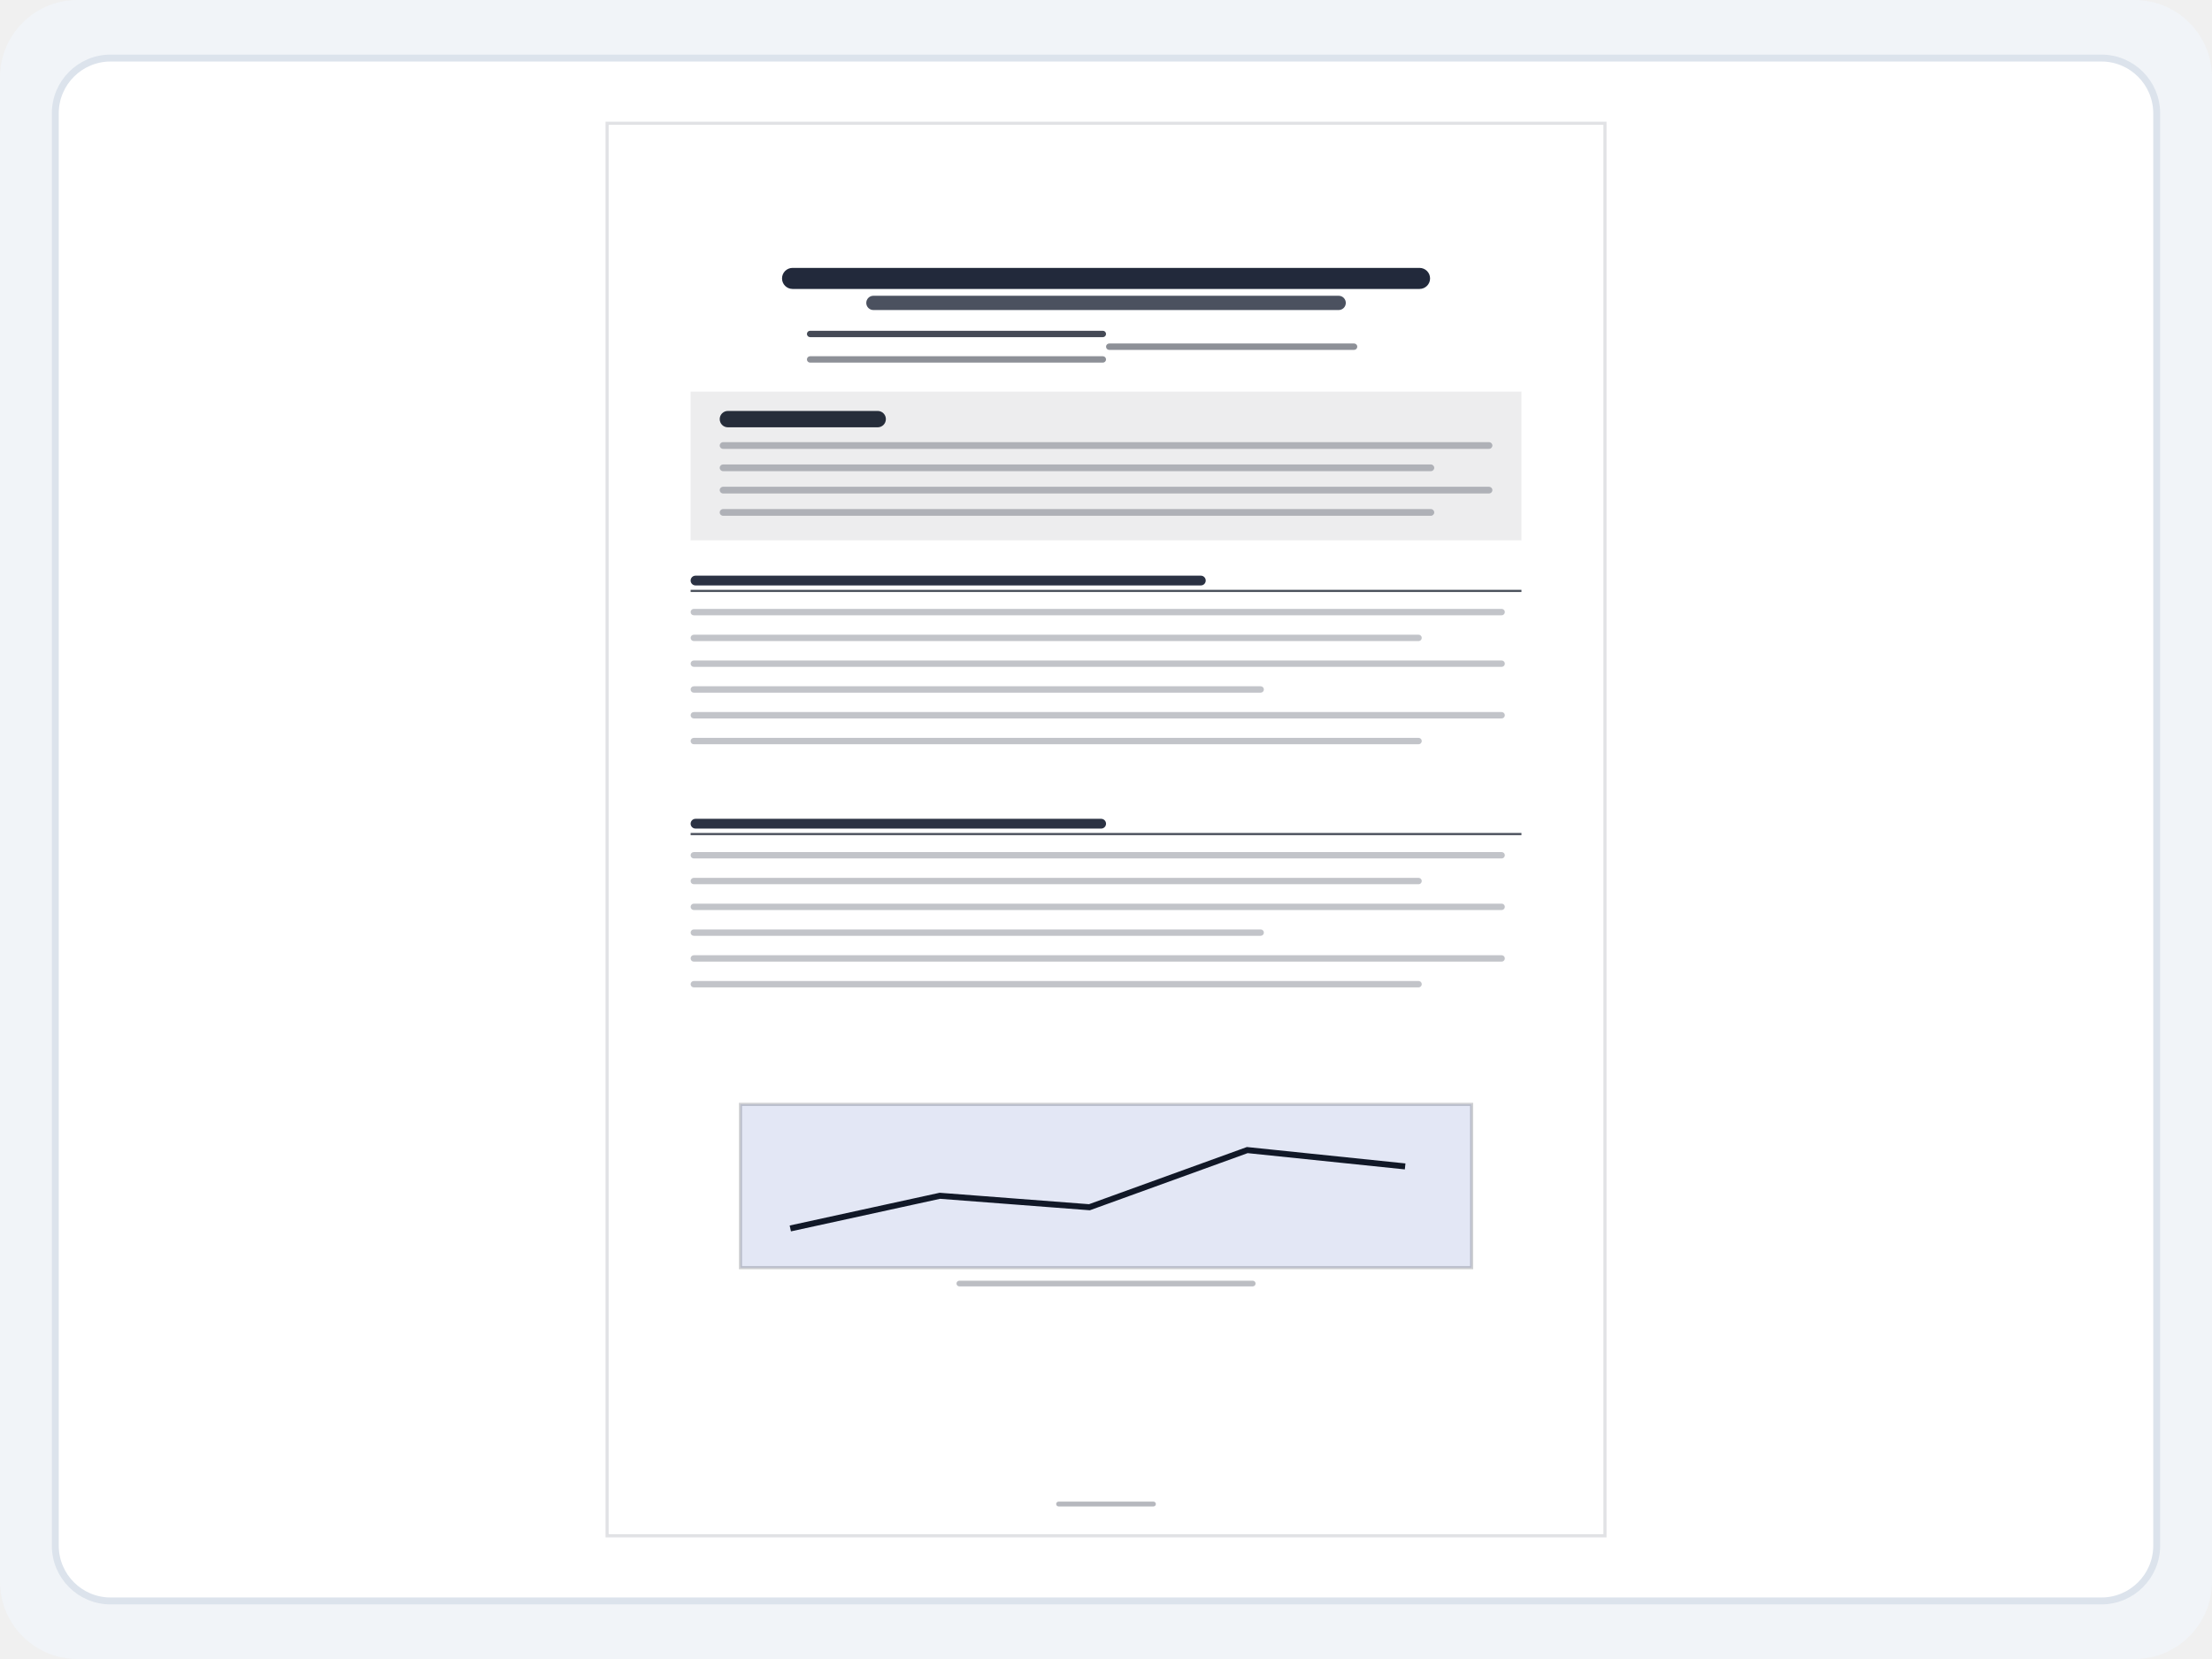
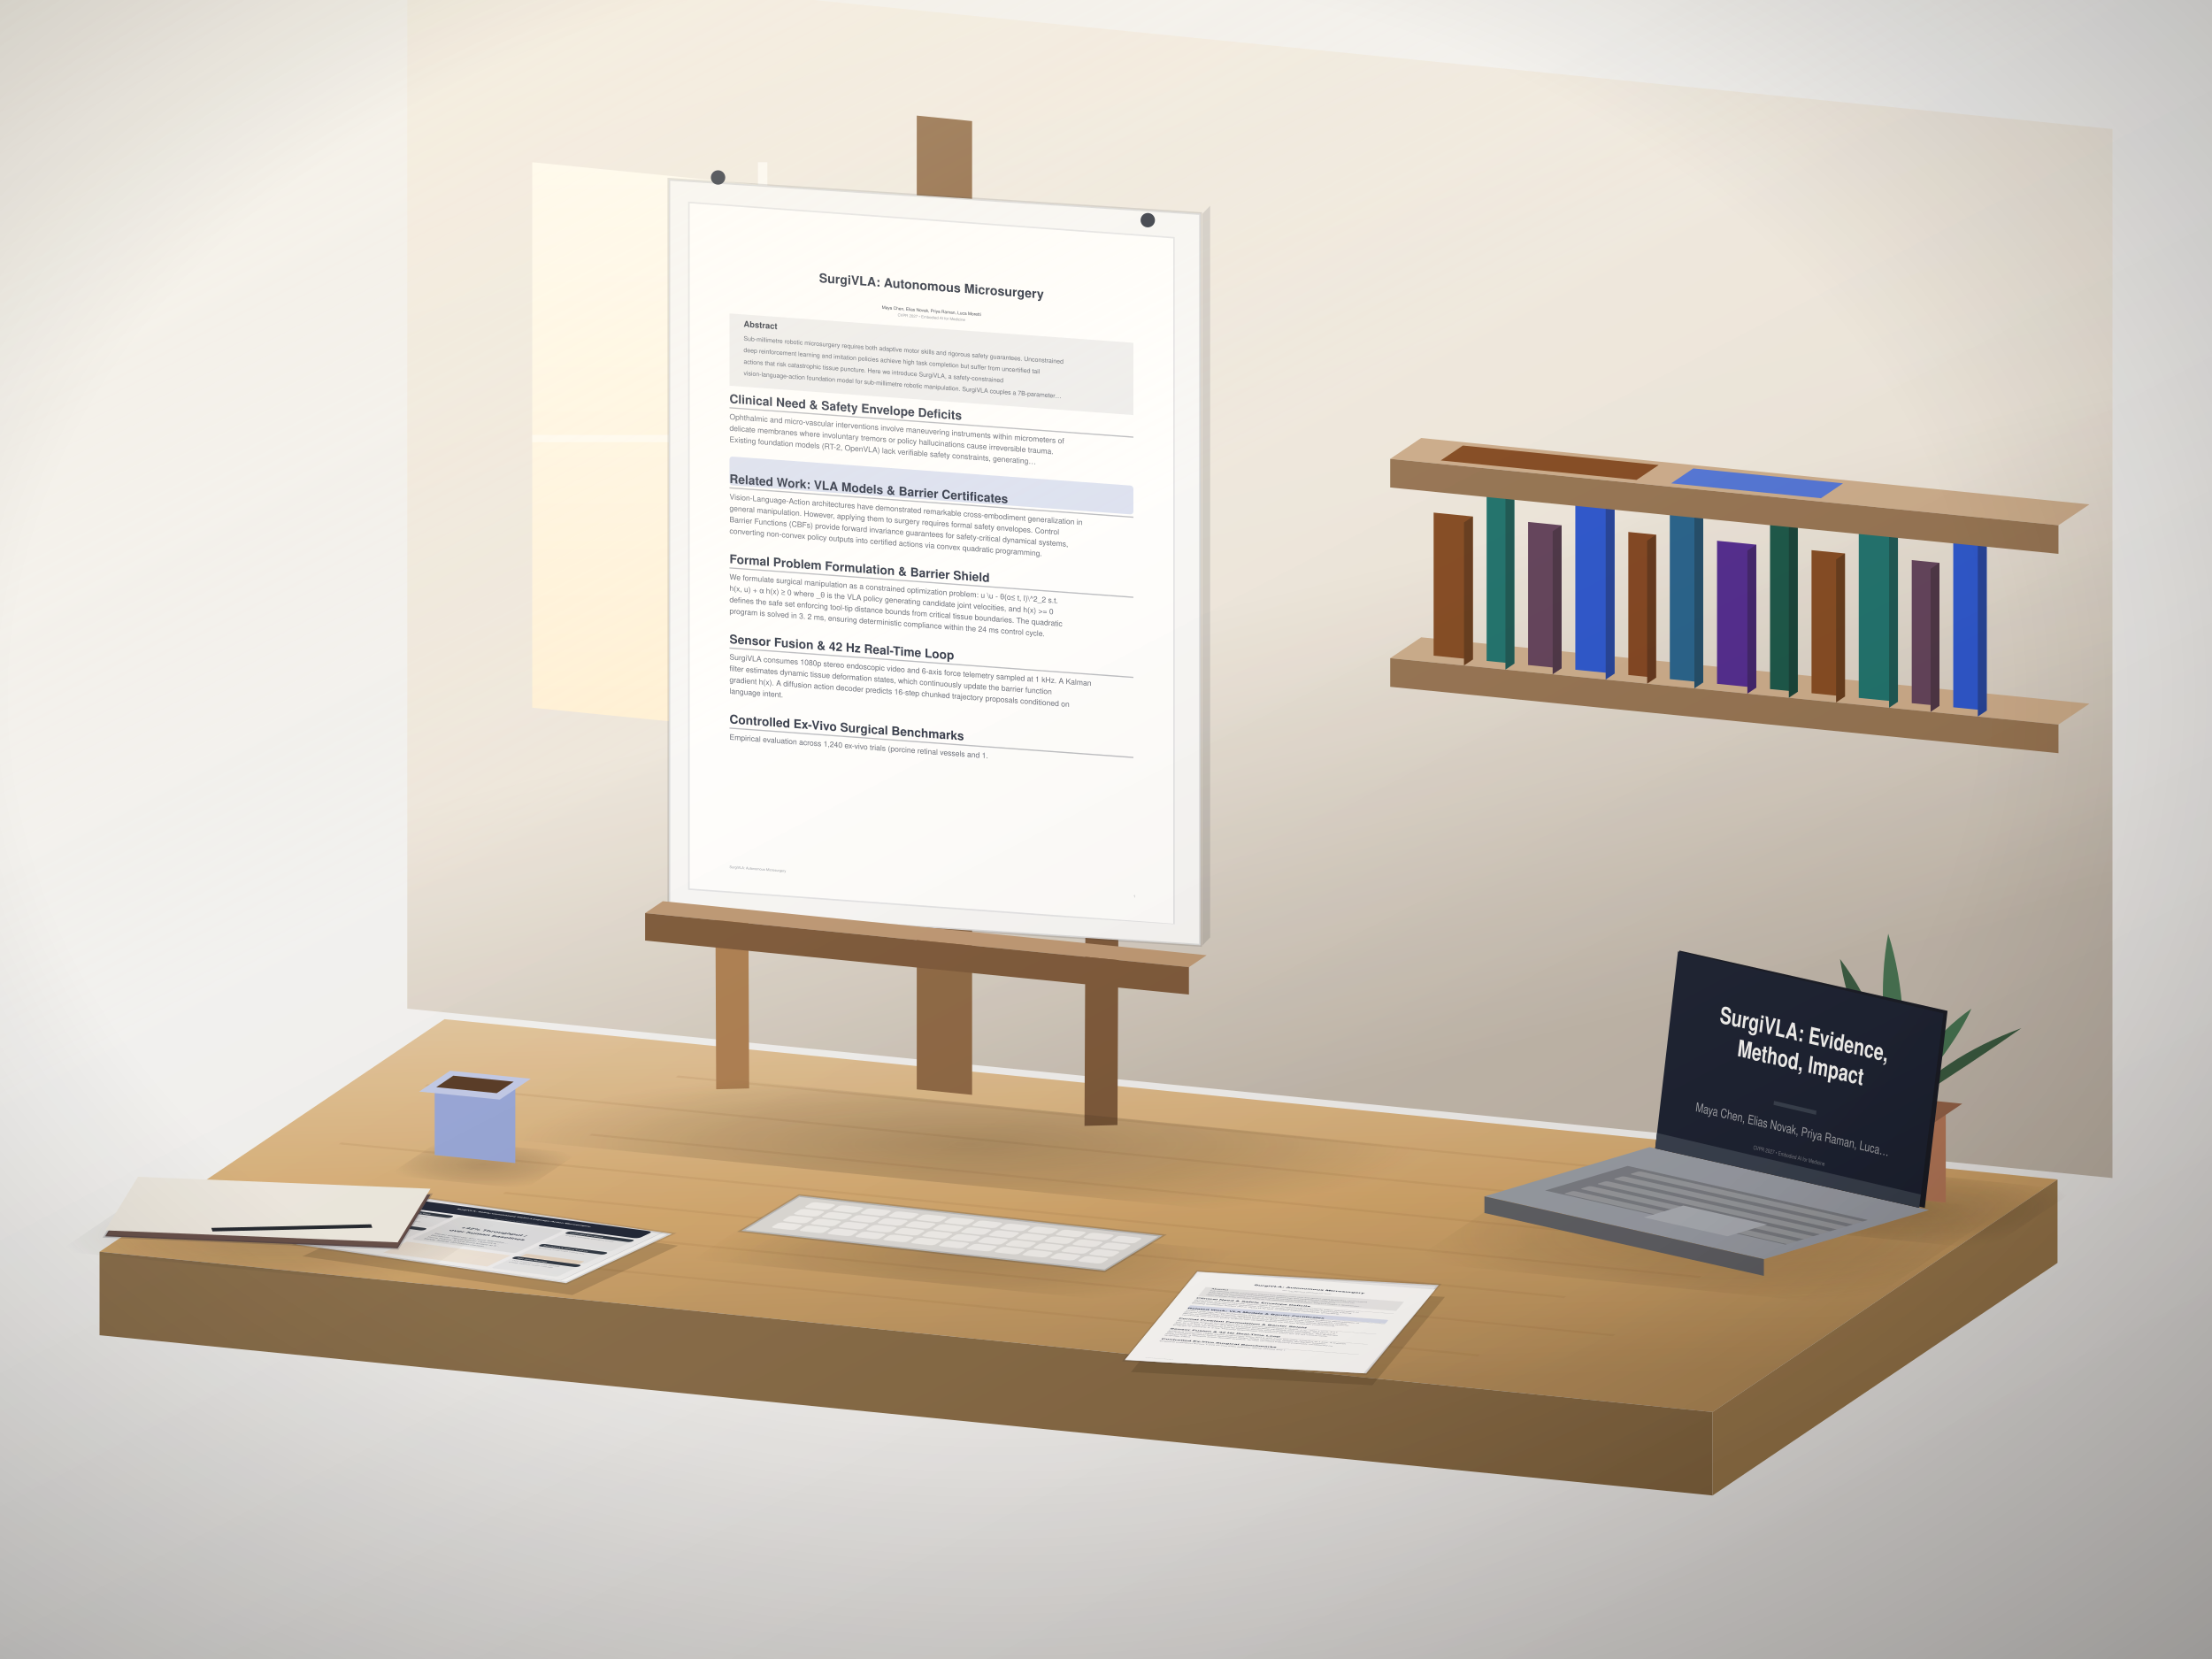
- <svg xmlns="http://www.w3.org/2000/svg" width="320" height="240" viewBox="0 0 320 240" role="img" aria-label="Single-Column template preview" data-template-id="article-single">
-   <rect width="320" height="240" rx="11.2" fill="#F1F4F8" />
-   <rect x="8" y="8.4" width="304" height="223.2" rx="8" fill="#FFFFFF" stroke="#DCE3EC" />
-   <svg x="87.6" y="17.6" width="144.81" height="204.8" viewBox="0 0 320 452.57" preserveAspectRatio="none" aria-hidden="true">
-     <rect width="320" height="452.57" fill="#FFFFFF" />
-     <rect x="0.5" y="0.5" width="319" height="451.57" fill="none" stroke="#0F172A1f" />
-     <rect x="56.42" y="46.75" width="207.17" height="6.73" rx="3.37" fill="#0F172A" opacity="0.92" />
-     <rect x="83.35" y="55.66" width="153.3" height="4.56" rx="2.28" fill="#0F172A" opacity="0.75" />
-     <rect x="64.38" y="66.85" width="95.62" height="2.04" rx="1.02" fill="#111827c7" opacity="1" />
-     <rect x="160" y="70.92" width="80.32" height="2.04" rx="1.02" fill="#1118277a" opacity="1" />
-     <rect x="64.38" y="74.99" width="95.62" height="2.04" rx="1.02" fill="#1118277a" opacity="1" />
-     <rect x="27.2" y="86.31" width="265.6" height="47.52" fill="#11182713" />
-     <rect x="36.5" y="92.48" width="53.12" height="5.23" rx="2.61" fill="#111827" opacity="0.9" />
-     <rect x="36.5" y="102.46" width="247.01" height="2.14" rx="1.07" fill="#0F172A47" opacity="1" />
-     <rect x="36.5" y="109.59" width="228.42" height="2.14" rx="1.07" fill="#0F172A47" opacity="1" />
-     <rect x="36.5" y="116.72" width="247.01" height="2.14" rx="1.07" fill="#0F172A47" opacity="1" />
-     <rect x="36.5" y="123.85" width="228.42" height="2.14" rx="1.07" fill="#0F172A47" opacity="1" />
-     <rect x="27.2" y="145.14" width="164.67" height="3.12" rx="1.56" fill="#0F172A" opacity="0.88" />
-     <rect x="27.2" y="149.66" width="265.6" height="0.7" fill="#111827bf" />
-     <rect x="27.2" y="155.76" width="260.29" height="2.04" rx="1.02" fill="#0F172A40" opacity="1" />
-     <rect x="27.2" y="164.01" width="233.73" height="2.04" rx="1.02" fill="#0F172A40" opacity="1" />
-     <rect x="27.2" y="172.25" width="260.29" height="2.04" rx="1.02" fill="#0F172A40" opacity="1" />
-     <rect x="27.2" y="180.5" width="183.26" height="2.04" rx="1.02" fill="#0F172A40" opacity="1" />
-     <rect x="27.2" y="188.74" width="260.29" height="2.04" rx="1.02" fill="#0F172A40" opacity="1" />
-     <rect x="27.2" y="196.99" width="233.73" height="2.04" rx="1.02" fill="#0F172A40" opacity="1" />
-     <rect x="27.2" y="222.87" width="132.8" height="3.12" rx="1.56" fill="#0F172A" opacity="0.88" />
-     <rect x="27.2" y="227.39" width="265.6" height="0.7" fill="#111827bf" />
-     <rect x="27.2" y="233.5" width="260.29" height="2.04" rx="1.02" fill="#0F172A40" opacity="1" />
-     <rect x="27.2" y="241.74" width="233.73" height="2.04" rx="1.02" fill="#0F172A40" opacity="1" />
-     <rect x="27.2" y="249.99" width="260.29" height="2.04" rx="1.02" fill="#0F172A40" opacity="1" />
-     <rect x="27.2" y="258.23" width="183.26" height="2.04" rx="1.02" fill="#0F172A40" opacity="1" />
-     <rect x="27.2" y="266.48" width="260.29" height="2.04" rx="1.02" fill="#0F172A40" opacity="1" />
-     <rect x="27.2" y="274.72" width="233.73" height="2.04" rx="1.02" fill="#0F172A40" opacity="1" />
-     <rect x="43.14" y="314.16" width="233.73" height="52.2" fill="#1E40AF1f" stroke="#11182733" />
-     <path d="M59.07 353.82 L106.88 343.38 L154.69 347.04 L205.15 328.77 L255.62 333.99" fill="none" stroke="#111827" stroke-width="1.92" />
-     <rect x="112.19" y="370.53" width="95.62" height="1.81" rx="0.91" fill="#0F172A47" opacity="1" />
-     <rect x="144.06" y="441.15" width="31.87" height="1.54" rx="0.77" fill="#0F172A4d" opacity="1" />
-   </svg>
+ <svg xmlns="http://www.w3.org/2000/svg" width="800" height="600" viewBox="0 0 800 600" role="img" aria-label="Single-Column template preview" data-template-id="article-single">
+   <defs>
+     <linearGradient id="tp-article-single-wall-1" x1="0" y1="0" x2="0.35" y2="1">
+       <stop offset="0" stop-color="#f0ebe3" />
+       <stop offset="0.62" stop-color="#ece5db" />
+       <stop offset="1" stop-color="#bfb6ab" />
+     </linearGradient>
+     <linearGradient id="tp-article-single-window-2" x1="0" y1="0" x2="0" y2="1">
+       <stop offset="0" stop-color="#FFFCF2" />
+       <stop offset="1" stop-color="#FFEFD2" />
+     </linearGradient>
+     <linearGradient id="tp-article-single-desk-3" x1="0" y1="0" x2="0.15" y2="1">
+       <stop offset="0" stop-color="#e0c299" />
+       <stop offset="0.55" stop-color="#d0a265" />
+       <stop offset="1" stop-color="#af8855" />
+     </linearGradient>
+     <clipPath id="tp-article-single-grain-4">
+       <path d="M160.76 368.6 L744.13 426.56 L619.37 510.68 L36 452.72 Z" />
+     </clipPath>
+     <radialGradient id="tp-article-single-shadow-5" cx="0.5" cy="0.5" r="0.5">
+       <stop offset="0" stop-color="#22160A" stop-opacity="0.26" />
+       <stop offset="0.6" stop-color="#22160A" stop-opacity="0.13" />
+       <stop offset="1" stop-color="#22160A" stop-opacity="0" />
+     </radialGradient>
+     <clipPath id="tp-article-single-board-6">
+       <path d="M248.87 72.92 L426.43 84.37 L426.43 334.37 L248.87 322.91 Z" />
+     </clipPath>
+     <radialGradient id="tp-article-single-shadow-7" cx="0.5" cy="0.5" r="0.5">
+       <stop offset="0" stop-color="#22160A" stop-opacity="0.24" />
+       <stop offset="0.6" stop-color="#22160A" stop-opacity="0.12" />
+       <stop offset="1" stop-color="#22160A" stop-opacity="0" />
+     </radialGradient>
+     <radialGradient id="tp-article-single-shadow-8" cx="0.5" cy="0.5" r="0.5">
+       <stop offset="0" stop-color="#22160A" stop-opacity="0.22" />
+       <stop offset="0.6" stop-color="#22160A" stop-opacity="0.11" />
+       <stop offset="1" stop-color="#22160A" stop-opacity="0" />
+     </radialGradient>
+     <radialGradient id="tp-article-single-shadow-9" cx="0.5" cy="0.5" r="0.5">
+       <stop offset="0" stop-color="#22160A" stop-opacity="0.2" />
+       <stop offset="0.6" stop-color="#22160A" stop-opacity="0.1" />
+       <stop offset="1" stop-color="#22160A" stop-opacity="0" />
+     </radialGradient>
+     <clipPath id="tp-article-single-keys-10">
+       <path d="M588.67 421.67 L675.58 441.22 L645.71 450.11 L558.8 430.56 Z" />
+     </clipPath>
+     <clipPath id="tp-article-single-screen-11">
+       <path d="M606.87 344.1 L703.88 365.93 L695.65 437.16 L598.63 415.34 Z" />
+     </clipPath>
+     <linearGradient id="tp-article-single-page-12" x1="0" y1="1" x2="1" y2="0">
+       <stop offset="0" stop-color="#FFFFFF" />
+       <stop offset="1" stop-color="#ececee" />
+     </linearGradient>
+     <clipPath id="tp-article-single-sheet-13">
+       <path d="M145.4 432.2 L243 446.2 L204.73 464.07 L107.14 450.07 Z" />
+     </clipPath>
+     <linearGradient id="tp-article-single-page-14" x1="0" y1="1" x2="1" y2="0">
+       <stop offset="0" stop-color="#FFFFFF" />
+       <stop offset="1" stop-color="#ececee" />
+     </linearGradient>
+     <clipPath id="tp-article-single-sheet-15">
+       <path d="M433.02 459.94 L520.34 464.75 L494.09 496.71 L406.77 491.9 Z" />
+     </clipPath>
+     <radialGradient id="tp-article-single-shadow-16" cx="0.5" cy="0.5" r="0.5">
+       <stop offset="0" stop-color="#22160A" stop-opacity="0.2" />
+       <stop offset="0.6" stop-color="#22160A" stop-opacity="0.1" />
+       <stop offset="1" stop-color="#22160A" stop-opacity="0" />
+     </radialGradient>
+     <clipPath id="tp-article-single-keys-17">
+       <path d="M289 432.4 L420.47 446.84 L399.54 459.6 L268.07 445.16 Z" />
+     </clipPath>
+     <radialGradient id="tp-article-single-shadow-18" cx="0.5" cy="0.5" r="0.5">
+       <stop offset="0" stop-color="#22160A" stop-opacity="0.22" />
+       <stop offset="0.6" stop-color="#22160A" stop-opacity="0.11" />
+       <stop offset="1" stop-color="#22160A" stop-opacity="0" />
+     </radialGradient>
+     <linearGradient id="tp-article-single-warm-19" x1="0" y1="0" x2="0.7" y2="1">
+       <stop offset="0" stop-color="#FFF4DC" stop-opacity="0.42" />
+       <stop offset="0.45" stop-color="#FFF4DC" stop-opacity="0.1" />
+       <stop offset="1" stop-color="#3B2410" stop-opacity="0.14" />
+     </linearGradient>
+     <radialGradient id="tp-article-single-vignette-20" cx="0.45" cy="0.42" r="0.8">
+       <stop offset="0.55" stop-color="#000000" stop-opacity="0" />
+       <stop offset="1" stop-color="#000000" stop-opacity="0.28" />
+     </radialGradient>
+   </defs>
+   <path d="M147.29 364.79 L764 426.06 L764 46.66 L147.29 -14.61 Z" fill="url(#tp-article-single-wall-1)" />
+   <path d="M192.49 255.95 L359.17 272.51 L359.17 75.23 L192.49 58.67 Z" fill="url(#tp-article-single-window-2)" />
+   <rect x="274.13" y="58.67" width="3.4" height="197.28" fill="#FFFFFF" opacity="0.72" />
+   <rect x="192.49" y="157.31" width="166.68" height="2.6" fill="#FFFFFF" opacity="0.55" />
+   <path d="M513.98 230.49 L755.67 254.5 L744.47 262.05 L502.79 238.04 Z" fill="#c7a684" />
+   <path d="M502.79 248.39 L744.47 272.4 L744.47 262.05 L502.79 238.04 Z" fill="#8d6a48" />
+   <path d="M518.49 237.13 L532.66 238.53 L532.66 186.8 L518.49 185.39 Z" fill="#7b3e14" />
+   <path d="M532.66 238.53 L529.46 240.69 L529.46 188.95 L532.66 186.8 Z" fill="#592d0e" />
+   <path d="M537.66 239.03 L547.66 240.02 L547.66 175.35 L537.66 174.36 Z" fill="#0f6864" />
+   <path d="M547.66 240.02 L544.46 242.18 L544.46 177.51 L547.66 175.35 Z" fill="#0b4b48" />
+   <path d="M552.66 240.52 L564.74 241.72 L564.74 189.98 L552.66 188.78 Z" fill="#563551" />
+   <path d="M564.74 241.72 L561.54 243.88 L561.54 192.14 L564.74 189.98 Z" fill="#3e263a" />
+   <path d="M569.74 242.22 L583.91 243.62 L583.91 178.96 L569.74 177.55 Z" fill="#1c4aca" />
+   <path d="M583.91 243.62 L580.71 245.78 L580.71 181.11 L583.91 178.96 Z" fill="#143591" />
+   <path d="M588.91 244.12 L598.91 245.12 L598.91 193.38 L588.91 192.39 Z" fill="#783813" />
+   <path d="M598.91 245.12 L595.71 247.27 L595.71 195.54 L598.91 193.38 Z" fill="#56280e" />
+   <path d="M603.91 245.61 L615.99 246.81 L615.99 182.14 L603.91 180.94 Z" fill="#175784" />
+   <path d="M615.99 246.81 L612.79 248.97 L612.79 184.3 L615.99 182.14 Z" fill="#113f5f" />
+   <path d="M620.99 247.31 L635.16 248.72 L635.16 196.98 L620.99 195.57 Z" fill="#451c88" />
+   <path d="M635.16 248.72 L631.96 250.87 L631.96 199.14 L635.16 196.98 Z" fill="#321462" />
+   <path d="M640.16 249.21 L650.16 250.21 L650.16 185.54 L640.16 184.54 Z" fill="#094a3d" />
+   <path d="M650.16 250.21 L646.96 252.36 L646.96 187.69 L650.16 185.54 Z" fill="#06352c" />
+   <path d="M655.16 250.7 L667.25 251.9 L667.25 200.17 L655.16 198.97 Z" fill="#7b3e14" />
+   <path d="M667.25 251.9 L664.05 254.06 L664.05 202.33 L667.25 200.17 Z" fill="#592d0e" />
+   <path d="M672.25 252.4 L686.41 253.81 L686.41 189.14 L672.25 187.73 Z" fill="#0f6864" />
+   <path d="M686.41 253.81 L683.22 255.97 L683.22 191.3 L686.41 189.14 Z" fill="#0b4b48" />
+   <path d="M691.41 254.31 L701.42 255.3 L701.42 203.56 L691.41 202.57 Z" fill="#563551" />
+   <path d="M701.42 255.3 L698.22 257.46 L698.22 205.72 L701.42 203.56 Z" fill="#3e263a" />
+   <path d="M706.42 255.8 L718.5 257 L718.5 192.33 L706.42 191.13 Z" fill="#1c4aca" />
+   <path d="M718.5 257 L715.3 259.15 L715.3 194.48 L718.5 192.33 Z" fill="#143591" />
+   <path d="M513.98 158.41 L755.67 182.42 L744.47 189.97 L502.79 165.96 Z" fill="#c7a684" />
+   <path d="M502.79 176.3 L744.47 200.31 L744.47 189.97 L502.79 165.96 Z" fill="#8d6a48" />
+   <path d="M529.05 161.14 L599.89 168.18 L591.89 173.57 L521.05 166.53 Z" fill="#7b3e14" />
+   <path d="M612.39 169.42 L666.56 174.8 L658.56 180.19 L604.39 174.81 Z" fill="#456bd4" />
+   <path d="M160.76 368.6 L744.13 426.56 L619.37 510.68 L36 452.72 Z" fill="url(#tp-article-single-desk-3)" />
+   <path d="M36 482.9 L619.37 540.86 L619.37 510.68 L36 452.72 Z" fill="#81643f" />
+   <path d="M619.37 540.86 L744.13 456.74 L744.13 426.56 L619.37 510.68 Z" fill="#967549" />
+   <g clip-path="url(#tp-article-single-grain-4)">
+     <g transform="matrix(4.17 0.41 -1.6 1.08 160.76 368.6)">
+       <rect x="24" y="9.75" width="92" height="0.6" fill="#8A5A2B" opacity="0.13" />
+       <rect x="6" y="19.5" width="118" height="0.6" fill="#8A5A2B" opacity="0.13" />
+       <rect x="24" y="29.25" width="92" height="0.6" fill="#8A5A2B" opacity="0.13" />
+       <rect x="6" y="39" width="118" height="0.6" fill="#8A5A2B" opacity="0.13" />
+       <rect x="24" y="48.75" width="92" height="0.6" fill="#8A5A2B" opacity="0.13" />
+       <rect x="6" y="58.5" width="118" height="0.6" fill="#8A5A2B" opacity="0.13" />
+       <rect x="24" y="68.25" width="92" height="0.6" fill="#8A5A2B" opacity="0.13" />
+     </g>
+   </g>
+   <path d="M259.02 393.95 L257.6 73.98 L269.52 73.67 L270.94 393.65 Z" fill="#a77647" />
+   <path d="M392.23 407.19 L393.64 87.49 L405.56 87.19 L404.15 406.89 Z" fill="#744e2e" />
+   <path d="M331.56 393.98 L331.56 41.81 L351.57 43.8 L351.57 395.97 Z" fill="#865e39" />
+   <path d="M221.77 386.17 L517.79 415.58 L479.4 441.47 L183.38 412.06 Z" fill="url(#tp-article-single-shadow-5)" />
+   <path d="M434.87 77.31 L437.67 74.39 L437.67 339.04 L434.87 341.96 Z" fill="#0F172A24" />
+   <path d="M241.9 64.84 L434.19 77.25 L434.19 341.9 L241.9 329.49 Z" fill="#f7f7f7" stroke="#0F172A24" />
+   <g clip-path="url(#tp-article-single-board-6)">
+     <g transform="matrix(0.55 0.04 0 0.55 248.87 72.92)">
+       <rect width="320" height="452.57" fill="#FFFFFF" />
+       <rect x="0.5" y="0.5" width="319" height="451.57" fill="none" stroke="#0F172A1f" />
+       <text x="160" y="46.75" font-family="Helvetica, Arial, sans-serif" font-size="8.24" fill="#0F172A" font-weight="700" opacity="0.95" text-anchor="middle">SurgiVLA: Autonomous Microsurgery</text>
+       <text x="160" y="61.17" font-family="Helvetica, Arial, sans-serif" font-size="2.81" fill="#111827e6" text-anchor="middle">Maya Chen, Elias Novak, Priya Raman, Luca Moretti</text>
+       <text x="160" y="65.37" font-family="Helvetica, Arial, sans-serif" font-size="2.53" fill="#0F172A80" text-anchor="middle">CVPR 2027 • Embodied AI for Medicine</text>
+       <rect x="27.2" y="71.55" width="265.6" height="47.52" fill="#11182713" />
+       <text x="36.5" y="79.63" font-family="Helvetica, Arial, sans-serif" font-size="5.46" fill="#111827" font-weight="700" opacity="0.9">Abstract</text>
+       <text x="36.5" y="88.65" font-family="Helvetica, Arial, sans-serif" font-size="4.04" fill="#0F172Aa8">Sub-millimetre robotic microsurgery requires both adaptive motor skills and rigorous safety guarantees. Unconstrained</text>
+       <text x="36.5" y="96.26" font-family="Helvetica, Arial, sans-serif" font-size="4.04" fill="#0F172Aa8">deep reinforcement learning and imitation policies achieve high task completion but suffer from uncertified tail</text>
+       <text x="36.5" y="103.86" font-family="Helvetica, Arial, sans-serif" font-size="4.04" fill="#0F172Aa8">actions that risk catastrophic tissue puncture. Here we introduce SurgiVLA, a safety-constrained</text>
+       <text x="36.5" y="111.46" font-family="Helvetica, Arial, sans-serif" font-size="4.04" fill="#0F172Aa8">vision-language-action foundation model for sub-millimetre robotic manipulation. SurgiVLA couples a 7B-parameter…</text>
+       <text x="27.2" y="130.38" font-family="Helvetica, Arial, sans-serif" font-size="7.97" fill="#0F172A" font-weight="700" opacity="0.9">Clinical Need &amp; Safety Envelope Deficits</text>
+       <rect x="27.2" y="133.17" width="265.6" height="0.8" fill="#0F172A4d" />
+       <text x="27.2" y="141.14" font-family="Helvetica, Arial, sans-serif" font-size="4.98" fill="#0F172Aad">Ophthalmic and micro-vascular interventions involve maneuvering instruments within micrometers of</text>
+       <text x="27.2" y="148.61" font-family="Helvetica, Arial, sans-serif" font-size="4.98" fill="#0F172Aad">delicate membranes where involuntary tremors or policy hallucinations cause irreversible trauma.</text>
+       <text x="27.2" y="156.07" font-family="Helvetica, Arial, sans-serif" font-size="4.98" fill="#0F172Aad">Existing foundation models (RT-2, OpenVLA) lack verifiable safety constraints, generating…</text>
+       <rect x="27.2" y="165.53" width="265.6" height="18.96" rx="2" fill="#1E40AF29" />
+       <text x="27.2" y="183.04" font-family="Helvetica, Arial, sans-serif" font-size="7.97" fill="#0F172A" font-weight="700" opacity="0.9">Related Work: VLA Models &amp; Barrier Certificates</text>
+       <rect x="27.2" y="185.83" width="265.6" height="0.8" fill="#0F172A4d" />
+       <text x="27.2" y="193.8" font-family="Helvetica, Arial, sans-serif" font-size="4.98" fill="#0F172Aad">Vision-Language-Action architectures have demonstrated remarkable cross-embodiment generalization in</text>
+       <text x="27.2" y="201.27" font-family="Helvetica, Arial, sans-serif" font-size="4.98" fill="#0F172Aad">general manipulation. However, applying them to surgery requires formal safety envelopes. Control</text>
+       <text x="27.2" y="208.74" font-family="Helvetica, Arial, sans-serif" font-size="4.98" fill="#0F172Aad">Barrier Functions (CBFs) provide forward invariance guarantees for safety-critical dynamical systems,</text>
+       <text x="27.2" y="216.2" font-family="Helvetica, Arial, sans-serif" font-size="4.98" fill="#0F172Aad">converting non-convex policy outputs into certified actions via convex quadratic programming.</text>
+       <text x="27.2" y="235.71" font-family="Helvetica, Arial, sans-serif" font-size="7.97" fill="#0F172A" font-weight="700" opacity="0.9">Formal Problem Formulation &amp; Barrier Shield</text>
+       <rect x="27.2" y="238.49" width="265.6" height="0.8" fill="#0F172A4d" />
+       <text x="27.2" y="246.46" font-family="Helvetica, Arial, sans-serif" font-size="4.98" fill="#0F172Aad">We formulate surgical manipulation as a constrained optimization problem: u \u - θ(o≤ t, l)\^2_2 s.t.</text>
+       <text x="27.2" y="253.93" font-family="Helvetica, Arial, sans-serif" font-size="4.98" fill="#0F172Aad">h(x, u) + α h(x) ≥ 0 where _θ is the VLA policy generating candidate joint velocities, and h(x) &gt;= 0</text>
+       <text x="27.2" y="261.4" font-family="Helvetica, Arial, sans-serif" font-size="4.98" fill="#0F172Aad">defines the safe set enforcing tool-tip distance bounds from critical tissue boundaries. The quadratic</text>
+       <text x="27.2" y="268.86" font-family="Helvetica, Arial, sans-serif" font-size="4.98" fill="#0F172Aad">program is solved in 3. 2 ms, ensuring deterministic compliance within the 24 ms control cycle.</text>
+       <text x="27.2" y="288.37" font-family="Helvetica, Arial, sans-serif" font-size="7.97" fill="#0F172A" font-weight="700" opacity="0.9">Sensor Fusion &amp; 42 Hz Real-Time Loop</text>
+       <rect x="27.2" y="291.16" width="265.6" height="0.8" fill="#0F172A4d" />
+       <text x="27.2" y="299.12" font-family="Helvetica, Arial, sans-serif" font-size="4.98" fill="#0F172Aad">SurgiVLA consumes 1080p stereo endoscopic video and 6-axis force telemetry sampled at 1 kHz. A Kalman</text>
+       <text x="27.2" y="306.59" font-family="Helvetica, Arial, sans-serif" font-size="4.98" fill="#0F172Aad">filter estimates dynamic tissue deformation states, which continuously update the barrier function</text>
+       <text x="27.2" y="314.06" font-family="Helvetica, Arial, sans-serif" font-size="4.98" fill="#0F172Aad">gradient h(x). A diffusion action decoder predicts 16-step chunked trajectory proposals conditioned on</text>
+       <text x="27.2" y="321.53" font-family="Helvetica, Arial, sans-serif" font-size="4.98" fill="#0F172Aad">language intent.</text>
+       <text x="27.2" y="341.03" font-family="Helvetica, Arial, sans-serif" font-size="7.97" fill="#0F172A" font-weight="700" opacity="0.9">Controlled Ex-Vivo Surgical Benchmarks</text>
+       <rect x="27.2" y="343.82" width="265.6" height="0.8" fill="#0F172A4d" />
+       <text x="27.2" y="351.79" font-family="Helvetica, Arial, sans-serif" font-size="4.98" fill="#0F172Aad">Empirical evaluation across 1,240 ex-vivo trials (porcine retinal vessels and 1.</text>
+       <text x="27.2" y="436.25" font-family="Helvetica, Arial, sans-serif" font-size="2.26" fill="#0F172A73">SurgiVLA: Autonomous Microsurgery</text>
+       <text x="292.8" y="436.25" font-family="Helvetica, Arial, sans-serif" font-size="2.26" fill="#0F172A73">1</text>
+     </g>
+   </g>
+   <circle cx="259.7" cy="64.19" r="2.6" fill="#111827eb" />
+   <circle cx="415.11" cy="79.63" r="2.6" fill="#111827eb" />
+   <path d="M233.31 330.24 L429.99 349.78 L436.39 345.47 L239.71 325.93 Z" fill="#b9916c" />
+   <path d="M233.31 340.16 L429.99 359.7 L429.99 349.78 L233.31 330.24 Z" fill="#744e2e" />
+   <path d="M661.04 421.45 L750.75 430.36 L718.96 451.79 L629.26 442.88 Z" fill="url(#tp-article-single-shadow-7)" />
+   <path d="M669.22 431.49 L703.72 434.92 L703.72 403.19 L669.22 399.76 Z" fill="#b27354" />
+   <path d="M675.18 395.74 L709.68 399.17 L697.76 407.2 L663.26 403.78 Z" fill="#8e5c43" />
+   <path d="M686.47 401.47 Q661.67 384.15 650.86 374.83 Q675.67 384.15 686.47 401.47" fill="#294f35" opacity="0.96" />
+   <path d="M686.47 401.47 Q663.58 376.79 654.68 360.11 Q677.58 376.79 686.47 401.47" fill="#366947" opacity="0.96" />
+   <path d="M686.47 401.47 Q668.97 370.16 665.47 346.84 Q682.97 370.16 686.47 401.47" fill="#294f35" opacity="0.96" />
+   <path d="M686.47 401.47 Q677.69 365.57 682.9 337.68 Q691.69 365.57 686.47 401.47" fill="#366947" opacity="0.96" />
+   <path d="M686.47 401.47 Q684.42 378.94 696.38 364.4 Q698.42 378.94 686.47 401.47" fill="#294f35" opacity="0.96" />
+   <path d="M686.47 401.47 Q692.72 379.13 712.98 364.8 Q706.72 379.13 686.47 401.47" fill="#366947" opacity="0.96" />
+   <path d="M686.47 401.47 Q701.78 382.64 731.1 371.82 Q715.78 382.64 686.47 401.47" fill="#294f35" opacity="0.96" />
+   <path d="M159.47 412.18 L209.05 417.11 L190.02 429.95 L140.43 425.02 Z" fill="url(#tp-article-single-shadow-8)" />
+   <path d="M157.2 417.74 L186.37 420.64 L186.37 393.91 L157.2 391.01 Z" fill="#8fa0d7" />
+   <path d="M162.8 387.24 L191.97 390.14 L180.77 397.68 L151.6 394.79 Z" fill="#bcc6e7" />
+   <path d="M163.93 389.04 L185.8 391.21 L179.65 395.36 L157.77 393.19 Z" fill="#4A2C16" />
+   <path d="M174.26 406.53 q10 -3 10 4.5 q0 6.5 -10 3" fill="none" stroke="#8fa0d7" stroke-width="2.4" />
+   <path d="M562.46 421.08 L724.97 437.22 L672.76 472.42 L510.25 456.28 Z" fill="url(#tp-article-single-shadow-9)" />
+   <path d="M596.61 414.88 L697.67 437.62 L637.93 455.4 L536.87 432.67 Z" fill="#949aa5" />
+   <path d="M536.87 432.67 L637.93 455.4 L637.93 461.44 L536.87 438.7 Z" fill="#565960" />
+   <path d="M588.67 421.67 L675.58 441.22 L645.71 450.11 L558.8 430.56 Z" fill="#737881" />
+   <g clip-path="url(#tp-article-single-keys-10)">
+     <g transform="matrix(3.37 0.76 -2.93 0.87 588.67 421.67)">
+       <rect x="1.8" y="0.61" width="26.4" height="1.22" rx="0.24" fill="#FFFFFF" opacity="0.22" />
+       <rect x="1.8" y="2.65" width="26.4" height="1.22" rx="0.24" fill="#FFFFFF" opacity="0.22" />
+       <rect x="1.8" y="4.69" width="26.4" height="1.22" rx="0.24" fill="#FFFFFF" opacity="0.22" />
+       <rect x="1.8" y="6.73" width="26.4" height="1.22" rx="0.24" fill="#FFFFFF" opacity="0.22" />
+       <rect x="1.8" y="8.77" width="26.4" height="1.22" rx="0.24" fill="#FFFFFF" opacity="0.22" />
+     </g>
+   </g>
+   <path d="M608.8 436.02 L639.12 442.84 L624.78 447.11 L594.47 440.29 Z" fill="#a7acb5" />
+   <path d="M607.35 343.78 L704.36 365.6 L696.13 436.84 L599.11 415.01 Z" fill="#0b101d" />
+   <g clip-path="url(#tp-article-single-screen-11)">
+     <g transform="matrix(0.3 0.07 -0.05 0.4 606.87 344.1)">
+       <rect x="0" y="0" width="320" height="180" fill="#0F172A" />
+       <rect x="0" y="163.8" width="320" height="16.2" fill="#2D3748" />
+       <text x="160" y="54" font-family="Helvetica, Arial, sans-serif" font-size="20.7" fill="#FFFFFF" font-weight="700" opacity="0.97" text-anchor="middle">SurgiVLA: Evidence,</text>
+       <text x="160" y="79.67" font-family="Helvetica, Arial, sans-serif" font-size="20.7" fill="#FFFFFF" font-weight="700" opacity="0.97" text-anchor="middle">Method, Impact</text>
+       <rect x="134.4" y="111.6" width="51.2" height="3.6" fill="#2D3748" />
+       <text x="160" y="136.8" font-family="Helvetica, Arial, sans-serif" font-size="11.16" fill="#FFFFFF" opacity="0.6" text-anchor="middle">Maya Chen, Elias Novak, Priya Raman, Luca…</text>
+       <text x="160" y="158.4" font-family="Helvetica, Arial, sans-serif" font-size="4.91" fill="#FFFFFF" opacity="0.42" text-anchor="middle">CVPR 2027 • Embodied AI for Medicine</text>
+     </g>
+   </g>
+   <path d="M147.65 436.5 L245.24 450.5 L206.98 468.37 L109.39 454.36 Z" fill="#2417082e" />
+   <path d="M145.4 432.2 L243 446.2 L204.73 464.07 L107.14 450.07 Z" fill="url(#tp-article-single-page-12)" stroke="#0F172A1f" />
+   <g clip-path="url(#tp-article-single-sheet-13)">
+     <g transform="matrix(0.3 0.04 -0.17 0.08 145.4 432.2)">
+       <rect width="320" height="226.34" fill="#0F172A08" />
+       <rect x="0.5" y="0.5" width="319" height="225.34" fill="none" stroke="#0F172A24" />
+       <rect x="11.2" y="11.2" width="297.6" height="31.69" rx="6" fill="#0F172A" />
+       <text x="160" y="24.51" font-family="Helvetica, Arial, sans-serif" font-size="4.91" fill="#FFFFFF" font-weight="700" opacity="0.97" text-anchor="middle">SurgiVLA: Safety-Constrained Vision-Language-Action Microsurgery</text>
+       <text x="160" y="39.72" font-family="Helvetica, Arial, sans-serif" font-size="2.31" fill="#FFFFFF" opacity="0.75" text-anchor="middle">Maya Chen, Elias Novak, Priya Raman, Luca Moretti</text>
+       <rect x="11.2" y="48.89" width="79.66" height="53.2" rx="4" fill="#1F29370d" />
+       <rect x="11.2" y="48.89" width="79.66" height="10.64" rx="4" fill="#1F2937" />
+       <text x="15.98" y="56.34" font-family="Helvetica, Arial, sans-serif" font-size="3.72" fill="#FFFFFF" font-weight="700" opacity="0.96">Clinical Need &amp; Safety Gaps</text>
+       <text x="15.98" y="66.44" font-family="Helvetica, Arial, sans-serif" font-size="3.09" fill="#0F172A9e">Sub-millimetre microsurgery demands…</text>
+       <text x="15.98" y="73.36" font-family="Helvetica, Arial, sans-serif" font-size="3.09" fill="#0F172A9e">Current Limitations: Unconstrained…</text>
+       <text x="15.98" y="80.28" font-family="Helvetica, Arial, sans-serif" font-size="3.09" fill="#0F172A9e">Barrier Functions: Real-time…</text>
+       <text x="15.98" y="87.19" font-family="Helvetica, Arial, sans-serif" font-size="3.09" fill="#0F172A9e">Dataset: 1,240 ex-vivo anastomosis and…</text>
+       <rect x="11.2" y="105.41" width="79.66" height="53.2" rx="4" fill="#1F29370d" />
+       <rect x="11.2" y="105.41" width="79.66" height="10.64" rx="4" fill="#1F2937" />
+       <text x="15.98" y="112.86" font-family="Helvetica, Arial, sans-serif" font-size="3.72" fill="#FFFFFF" font-weight="700" opacity="0.96">Formal Objective</text>
+       <text x="15.98" y="122.97" font-family="Helvetica, Arial, sans-serif" font-size="3.09" fill="#0F172A9e">E[Ltask] s.t. h(x, u) + α h(x) ≥ 0</text>
+       <text x="15.98" y="129.89" font-family="Helvetica, Arial, sans-serif" font-size="3.09" fill="#0F172A9e">Safe set C ensures tool tip cannot…</text>
+       <rect x="97.41" y="48.89" width="125.18" height="103.08" rx="4" fill="#1F293714" />
+       <text x="160" y="88.79" font-family="Helvetica, Arial, sans-serif" font-size="8.65" fill="#0F172A" font-weight="700" opacity="0.9" text-anchor="middle">+42% Throughput |</text>
+       <text x="160" y="103.75" font-family="Helvetica, Arial, sans-serif" font-size="8.65" fill="#0F172A" font-weight="700" opacity="0.9" text-anchor="middle">over human baselines</text>
+       <text x="107.42" y="122.04" font-family="Helvetica, Arial, sans-serif" font-size="4.99" fill="#0F172A9e">Stereo endoscopy and force telemetry…</text>
+       <text x="107.42" y="129.52" font-family="Helvetica, Arial, sans-serif" font-size="4.99" fill="#0F172A9e">Backbone: 7B-parameter OpenVLA…</text>
+       <text x="107.42" y="137" font-family="Helvetica, Arial, sans-serif" font-size="4.99" fill="#0F172A9e">Force Fusion: 6-axis force/torque at 5…</text>
+       <text x="107.42" y="144.48" font-family="Helvetica, Arial, sans-serif" font-size="4.99" fill="#0F172A9e">Safety Shield: QP-based Control…</text>
+       <rect x="97.41" y="161.94" width="125.18" height="49.88" fill="#D977061a" />
+       <rect x="229.14" y="48.89" width="79.66" height="53.2" rx="4" fill="#1F29370d" />
+       <rect x="229.14" y="48.89" width="79.66" height="10.64" rx="4" fill="#1F2937" />
+       <text x="233.92" y="56.34" font-family="Helvetica, Arial, sans-serif" font-size="3.72" fill="#FFFFFF" font-weight="700" opacity="0.96">Controlled Benchmark</text>
+       <text x="233.92" y="66.44" font-family="Helvetica, Arial, sans-serif" font-size="3.09" fill="#0F172A9e">SurgiVLA consistently outperforms current…</text>
+       <rect x="229.14" y="105.41" width="79.66" height="53.2" rx="4" fill="#1F29370d" />
+       <rect x="229.14" y="105.41" width="79.66" height="10.64" rx="4" fill="#1F2937" />
+       <text x="233.92" y="112.86" font-family="Helvetica, Arial, sans-serif" font-size="3.72" fill="#FFFFFF" font-weight="700" opacity="0.96">Benchmark &amp; Failure Analysis</text>
+       <text x="233.92" y="122.97" font-family="Helvetica, Arial, sans-serif" font-size="3.09" fill="#0F172A9e">Benchmark results across 5 seeds; zero…</text>
+       <rect x="233.92" y="147.97" width="70.1" height="14.9" rx="2" fill="#D977062e" />
+       <rect x="229.14" y="161.94" width="79.66" height="53.2" rx="4" fill="#1F29370d" />
+       <rect x="229.14" y="161.94" width="79.66" height="10.64" rx="4" fill="#1F2937" />
+       <text x="233.92" y="169.39" font-family="Helvetica, Arial, sans-serif" font-size="3.72" fill="#FFFFFF" font-weight="700" opacity="0.96">Take-home Message</text>
+       <text x="233.92" y="179.5" font-family="Helvetica, Arial, sans-serif" font-size="3.09" fill="#0F172A9e">+42% Throughput | over human baselines</text>
+       <text x="233.92" y="186.41" font-family="Helvetica, Arial, sans-serif" font-size="3.09" fill="#0F172A9e">0 Safety Violations | across 1,240 trials</text>
+     </g>
+   </g>
+   <path d="M435.27 464.24 L522.58 469.04 L496.33 501 L409.02 496.2 Z" fill="#2417082e" />
+   <path d="M433.02 459.94 L520.34 464.75 L494.09 496.71 L406.77 491.9 Z" fill="url(#tp-article-single-page-14)" stroke="#0F172A1f" />
+   <g clip-path="url(#tp-article-single-sheet-15)">
+     <g transform="matrix(0.27 0.02 -0.06 0.07 433.02 459.94)">
+       <rect width="320" height="452.57" fill="#FFFFFF" />
+       <rect x="0.5" y="0.5" width="319" height="451.57" fill="none" stroke="#0F172A1f" />
+       <text x="160" y="46.75" font-family="Helvetica, Arial, sans-serif" font-size="8.24" fill="#0F172A" font-weight="700" opacity="0.95" text-anchor="middle">SurgiVLA: Autonomous Microsurgery</text>
+       <text x="160" y="61.17" font-family="Helvetica, Arial, sans-serif" font-size="2.81" fill="#111827e6" text-anchor="middle">Maya Chen, Elias Novak, Priya Raman, Luca Moretti</text>
+       <text x="160" y="65.37" font-family="Helvetica, Arial, sans-serif" font-size="2.53" fill="#0F172A80" text-anchor="middle">CVPR 2027 • Embodied AI for Medicine</text>
+       <rect x="27.2" y="71.55" width="265.6" height="47.52" fill="#11182713" />
+       <text x="36.5" y="79.63" font-family="Helvetica, Arial, sans-serif" font-size="5.46" fill="#111827" font-weight="700" opacity="0.9">Abstract</text>
+       <text x="36.5" y="88.65" font-family="Helvetica, Arial, sans-serif" font-size="4.04" fill="#0F172Aa8">Sub-millimetre robotic microsurgery requires both adaptive motor skills and rigorous safety guarantees. Unconstrained</text>
+       <text x="36.5" y="96.26" font-family="Helvetica, Arial, sans-serif" font-size="4.04" fill="#0F172Aa8">deep reinforcement learning and imitation policies achieve high task completion but suffer from uncertified tail</text>
+       <text x="36.5" y="103.86" font-family="Helvetica, Arial, sans-serif" font-size="4.04" fill="#0F172Aa8">actions that risk catastrophic tissue puncture. Here we introduce SurgiVLA, a safety-constrained</text>
+       <text x="36.5" y="111.46" font-family="Helvetica, Arial, sans-serif" font-size="4.04" fill="#0F172Aa8">vision-language-action foundation model for sub-millimetre robotic manipulation. SurgiVLA couples a 7B-parameter…</text>
+       <text x="27.2" y="130.38" font-family="Helvetica, Arial, sans-serif" font-size="7.97" fill="#0F172A" font-weight="700" opacity="0.9">Clinical Need &amp; Safety Envelope Deficits</text>
+       <rect x="27.2" y="133.17" width="265.6" height="0.8" fill="#0F172A4d" />
+       <text x="27.2" y="141.14" font-family="Helvetica, Arial, sans-serif" font-size="4.98" fill="#0F172Aad">Ophthalmic and micro-vascular interventions involve maneuvering instruments within micrometers of</text>
+       <text x="27.2" y="148.61" font-family="Helvetica, Arial, sans-serif" font-size="4.98" fill="#0F172Aad">delicate membranes where involuntary tremors or policy hallucinations cause irreversible trauma.</text>
+       <text x="27.2" y="156.07" font-family="Helvetica, Arial, sans-serif" font-size="4.98" fill="#0F172Aad">Existing foundation models (RT-2, OpenVLA) lack verifiable safety constraints, generating…</text>
+       <rect x="27.2" y="165.53" width="265.6" height="18.96" rx="2" fill="#1E40AF29" />
+       <text x="27.2" y="183.04" font-family="Helvetica, Arial, sans-serif" font-size="7.97" fill="#0F172A" font-weight="700" opacity="0.9">Related Work: VLA Models &amp; Barrier Certificates</text>
+       <rect x="27.2" y="185.83" width="265.6" height="0.8" fill="#0F172A4d" />
+       <text x="27.2" y="193.8" font-family="Helvetica, Arial, sans-serif" font-size="4.98" fill="#0F172Aad">Vision-Language-Action architectures have demonstrated remarkable cross-embodiment generalization in</text>
+       <text x="27.2" y="201.27" font-family="Helvetica, Arial, sans-serif" font-size="4.98" fill="#0F172Aad">general manipulation. However, applying them to surgery requires formal safety envelopes. Control</text>
+       <text x="27.2" y="208.74" font-family="Helvetica, Arial, sans-serif" font-size="4.98" fill="#0F172Aad">Barrier Functions (CBFs) provide forward invariance guarantees for safety-critical dynamical systems,</text>
+       <text x="27.2" y="216.2" font-family="Helvetica, Arial, sans-serif" font-size="4.98" fill="#0F172Aad">converting non-convex policy outputs into certified actions via convex quadratic programming.</text>
+       <text x="27.2" y="235.71" font-family="Helvetica, Arial, sans-serif" font-size="7.97" fill="#0F172A" font-weight="700" opacity="0.9">Formal Problem Formulation &amp; Barrier Shield</text>
+       <rect x="27.2" y="238.49" width="265.6" height="0.8" fill="#0F172A4d" />
+       <text x="27.2" y="246.46" font-family="Helvetica, Arial, sans-serif" font-size="4.98" fill="#0F172Aad">We formulate surgical manipulation as a constrained optimization problem: u \u - θ(o≤ t, l)\^2_2 s.t.</text>
+       <text x="27.2" y="253.93" font-family="Helvetica, Arial, sans-serif" font-size="4.98" fill="#0F172Aad">h(x, u) + α h(x) ≥ 0 where _θ is the VLA policy generating candidate joint velocities, and h(x) &gt;= 0</text>
+       <text x="27.2" y="261.4" font-family="Helvetica, Arial, sans-serif" font-size="4.98" fill="#0F172Aad">defines the safe set enforcing tool-tip distance bounds from critical tissue boundaries. The quadratic</text>
+       <text x="27.2" y="268.86" font-family="Helvetica, Arial, sans-serif" font-size="4.98" fill="#0F172Aad">program is solved in 3. 2 ms, ensuring deterministic compliance within the 24 ms control cycle.</text>
+       <text x="27.2" y="288.37" font-family="Helvetica, Arial, sans-serif" font-size="7.97" fill="#0F172A" font-weight="700" opacity="0.9">Sensor Fusion &amp; 42 Hz Real-Time Loop</text>
+       <rect x="27.2" y="291.16" width="265.6" height="0.8" fill="#0F172A4d" />
+       <text x="27.2" y="299.12" font-family="Helvetica, Arial, sans-serif" font-size="4.98" fill="#0F172Aad">SurgiVLA consumes 1080p stereo endoscopic video and 6-axis force telemetry sampled at 1 kHz. A Kalman</text>
+       <text x="27.2" y="306.59" font-family="Helvetica, Arial, sans-serif" font-size="4.98" fill="#0F172Aad">filter estimates dynamic tissue deformation states, which continuously update the barrier function</text>
+       <text x="27.2" y="314.06" font-family="Helvetica, Arial, sans-serif" font-size="4.98" fill="#0F172Aad">gradient h(x). A diffusion action decoder predicts 16-step chunked trajectory proposals conditioned on</text>
+       <text x="27.2" y="321.53" font-family="Helvetica, Arial, sans-serif" font-size="4.98" fill="#0F172Aad">language intent.</text>
+       <text x="27.2" y="341.03" font-family="Helvetica, Arial, sans-serif" font-size="7.97" fill="#0F172A" font-weight="700" opacity="0.9">Controlled Ex-Vivo Surgical Benchmarks</text>
+       <rect x="27.2" y="343.82" width="265.6" height="0.8" fill="#0F172A4d" />
+       <text x="27.2" y="351.79" font-family="Helvetica, Arial, sans-serif" font-size="4.98" fill="#0F172Aad">Empirical evaluation across 1,240 ex-vivo trials (porcine retinal vessels and 1.</text>
+       <text x="27.2" y="436.25" font-family="Helvetica, Arial, sans-serif" font-size="2.26" fill="#0F172A73">SurgiVLA: Autonomous Microsurgery</text>
+       <text x="292.8" y="436.25" font-family="Helvetica, Arial, sans-serif" font-size="2.26" fill="#0F172A73">1</text>
+     </g>
+   </g>
+   <path d="M279.82 435.96 L446.5 452.52 L417.71 471.93 L251.03 455.37 Z" fill="url(#tp-article-single-shadow-16)" />
+   <path d="M289 432.4 L420.47 446.84 L399.54 459.6 L268.07 445.16 Z" fill="#dbdad8" stroke="#0F172A2e" />
+   <g clip-path="url(#tp-article-single-keys-17)">
+     <g transform="matrix(4.11 0.45 -1.74 1.06 289 432.4)">
+       <rect x="1.8" y="1.4" width="2.1" height="1.9" rx="0.4" fill="#FFFFFF" opacity="0.6" />
+       <rect x="4.25" y="1.4" width="2.1" height="1.9" rx="0.4" fill="#FFFFFF" opacity="0.6" />
+       <rect x="6.7" y="1.4" width="2.1" height="1.9" rx="0.4" fill="#FFFFFF" opacity="0.6" />
+       <rect x="9.15" y="1.4" width="2.1" height="1.9" rx="0.4" fill="#FFFFFF" opacity="0.6" />
+       <rect x="11.6" y="1.4" width="2.1" height="1.9" rx="0.4" fill="#FFFFFF" opacity="0.6" />
+       <rect x="14.05" y="1.4" width="2.1" height="1.9" rx="0.4" fill="#FFFFFF" opacity="0.6" />
+       <rect x="16.5" y="1.4" width="2.1" height="1.9" rx="0.4" fill="#FFFFFF" opacity="0.6" />
+       <rect x="18.95" y="1.4" width="2.1" height="1.9" rx="0.4" fill="#FFFFFF" opacity="0.6" />
+       <rect x="21.4" y="1.4" width="2.1" height="1.9" rx="0.4" fill="#FFFFFF" opacity="0.6" />
+       <rect x="23.85" y="1.4" width="2.1" height="1.9" rx="0.4" fill="#FFFFFF" opacity="0.6" />
+       <rect x="26.3" y="1.4" width="2.1" height="1.9" rx="0.4" fill="#FFFFFF" opacity="0.6" />
+       <rect x="28.75" y="1.4" width="2.1" height="1.9" rx="0.4" fill="#FFFFFF" opacity="0.6" />
+       <rect x="1.8" y="3.7" width="2.1" height="1.9" rx="0.4" fill="#FFFFFF" opacity="0.6" />
+       <rect x="4.25" y="3.7" width="2.1" height="1.9" rx="0.4" fill="#FFFFFF" opacity="0.6" />
+       <rect x="6.7" y="3.7" width="2.1" height="1.9" rx="0.4" fill="#FFFFFF" opacity="0.6" />
+       <rect x="9.15" y="3.7" width="2.1" height="1.9" rx="0.4" fill="#FFFFFF" opacity="0.6" />
+       <rect x="11.6" y="3.7" width="2.1" height="1.9" rx="0.4" fill="#FFFFFF" opacity="0.6" />
+       <rect x="14.05" y="3.7" width="2.1" height="1.9" rx="0.4" fill="#FFFFFF" opacity="0.6" />
+       <rect x="16.5" y="3.7" width="2.1" height="1.9" rx="0.4" fill="#FFFFFF" opacity="0.6" />
+       <rect x="18.95" y="3.7" width="2.1" height="1.9" rx="0.4" fill="#FFFFFF" opacity="0.6" />
+       <rect x="21.4" y="3.7" width="2.1" height="1.9" rx="0.4" fill="#FFFFFF" opacity="0.6" />
+       <rect x="23.85" y="3.7" width="2.1" height="1.9" rx="0.4" fill="#FFFFFF" opacity="0.6" />
+       <rect x="26.3" y="3.7" width="2.1" height="1.9" rx="0.4" fill="#FFFFFF" opacity="0.6" />
+       <rect x="28.75" y="3.7" width="2.1" height="1.9" rx="0.4" fill="#FFFFFF" opacity="0.6" />
+       <rect x="1.8" y="6" width="2.1" height="1.9" rx="0.4" fill="#FFFFFF" opacity="0.6" />
+       <rect x="4.25" y="6" width="2.1" height="1.9" rx="0.4" fill="#FFFFFF" opacity="0.6" />
+       <rect x="6.7" y="6" width="2.1" height="1.9" rx="0.4" fill="#FFFFFF" opacity="0.6" />
+       <rect x="9.15" y="6" width="2.1" height="1.9" rx="0.4" fill="#FFFFFF" opacity="0.6" />
+       <rect x="11.6" y="6" width="2.1" height="1.9" rx="0.4" fill="#FFFFFF" opacity="0.6" />
+       <rect x="14.05" y="6" width="2.1" height="1.9" rx="0.4" fill="#FFFFFF" opacity="0.6" />
+       <rect x="16.5" y="6" width="2.1" height="1.9" rx="0.4" fill="#FFFFFF" opacity="0.6" />
+       <rect x="18.95" y="6" width="2.1" height="1.9" rx="0.4" fill="#FFFFFF" opacity="0.6" />
+       <rect x="21.4" y="6" width="2.1" height="1.9" rx="0.4" fill="#FFFFFF" opacity="0.6" />
+       <rect x="23.85" y="6" width="2.1" height="1.9" rx="0.4" fill="#FFFFFF" opacity="0.6" />
+       <rect x="26.3" y="6" width="2.1" height="1.9" rx="0.4" fill="#FFFFFF" opacity="0.6" />
+       <rect x="28.75" y="6" width="2.1" height="1.9" rx="0.4" fill="#FFFFFF" opacity="0.6" />
+       <rect x="1.8" y="8.3" width="2.1" height="1.9" rx="0.4" fill="#FFFFFF" opacity="0.6" />
+       <rect x="4.25" y="8.3" width="2.1" height="1.9" rx="0.4" fill="#FFFFFF" opacity="0.6" />
+       <rect x="6.7" y="8.3" width="2.1" height="1.9" rx="0.4" fill="#FFFFFF" opacity="0.6" />
+       <rect x="9.15" y="8.3" width="2.1" height="1.9" rx="0.4" fill="#FFFFFF" opacity="0.6" />
+       <rect x="11.6" y="8.3" width="2.1" height="1.9" rx="0.4" fill="#FFFFFF" opacity="0.6" />
+       <rect x="14.05" y="8.3" width="2.1" height="1.9" rx="0.4" fill="#FFFFFF" opacity="0.6" />
+       <rect x="16.5" y="8.3" width="2.1" height="1.9" rx="0.4" fill="#FFFFFF" opacity="0.6" />
+       <rect x="18.95" y="8.3" width="2.1" height="1.9" rx="0.4" fill="#FFFFFF" opacity="0.6" />
+       <rect x="21.4" y="8.3" width="2.1" height="1.9" rx="0.4" fill="#FFFFFF" opacity="0.6" />
+       <rect x="23.85" y="8.3" width="2.1" height="1.9" rx="0.4" fill="#FFFFFF" opacity="0.6" />
+       <rect x="26.3" y="8.3" width="2.1" height="1.9" rx="0.4" fill="#FFFFFF" opacity="0.6" />
+       <rect x="28.75" y="8.3" width="2.1" height="1.9" rx="0.4" fill="#FFFFFF" opacity="0.6" />
+     </g>
+   </g>
+   <path d="M56.45 428.75 L181.46 441.16 L146.27 464.89 L21.26 452.47 Z" fill="url(#tp-article-single-shadow-18)" />
+   <path d="M49.9 427.74 L155.7 432.08 L143.83 451.48 L38.03 447.14 Z" fill="#5a413c" stroke="#0F172A33" />
+   <path d="M49.9 425.59 L155.7 429.92 L143.83 449.32 L38.03 444.98 Z" fill="#ece8e0" />
+   <path d="M76.42 444.09 L134.22 442.78 L134.65 444.05 L76.85 445.36 Z" fill="#111620" />
+   <rect width="800" height="600" fill="url(#tp-article-single-warm-19)" />
+   <rect width="800" height="600" fill="url(#tp-article-single-vignette-20)" />
</svg>
